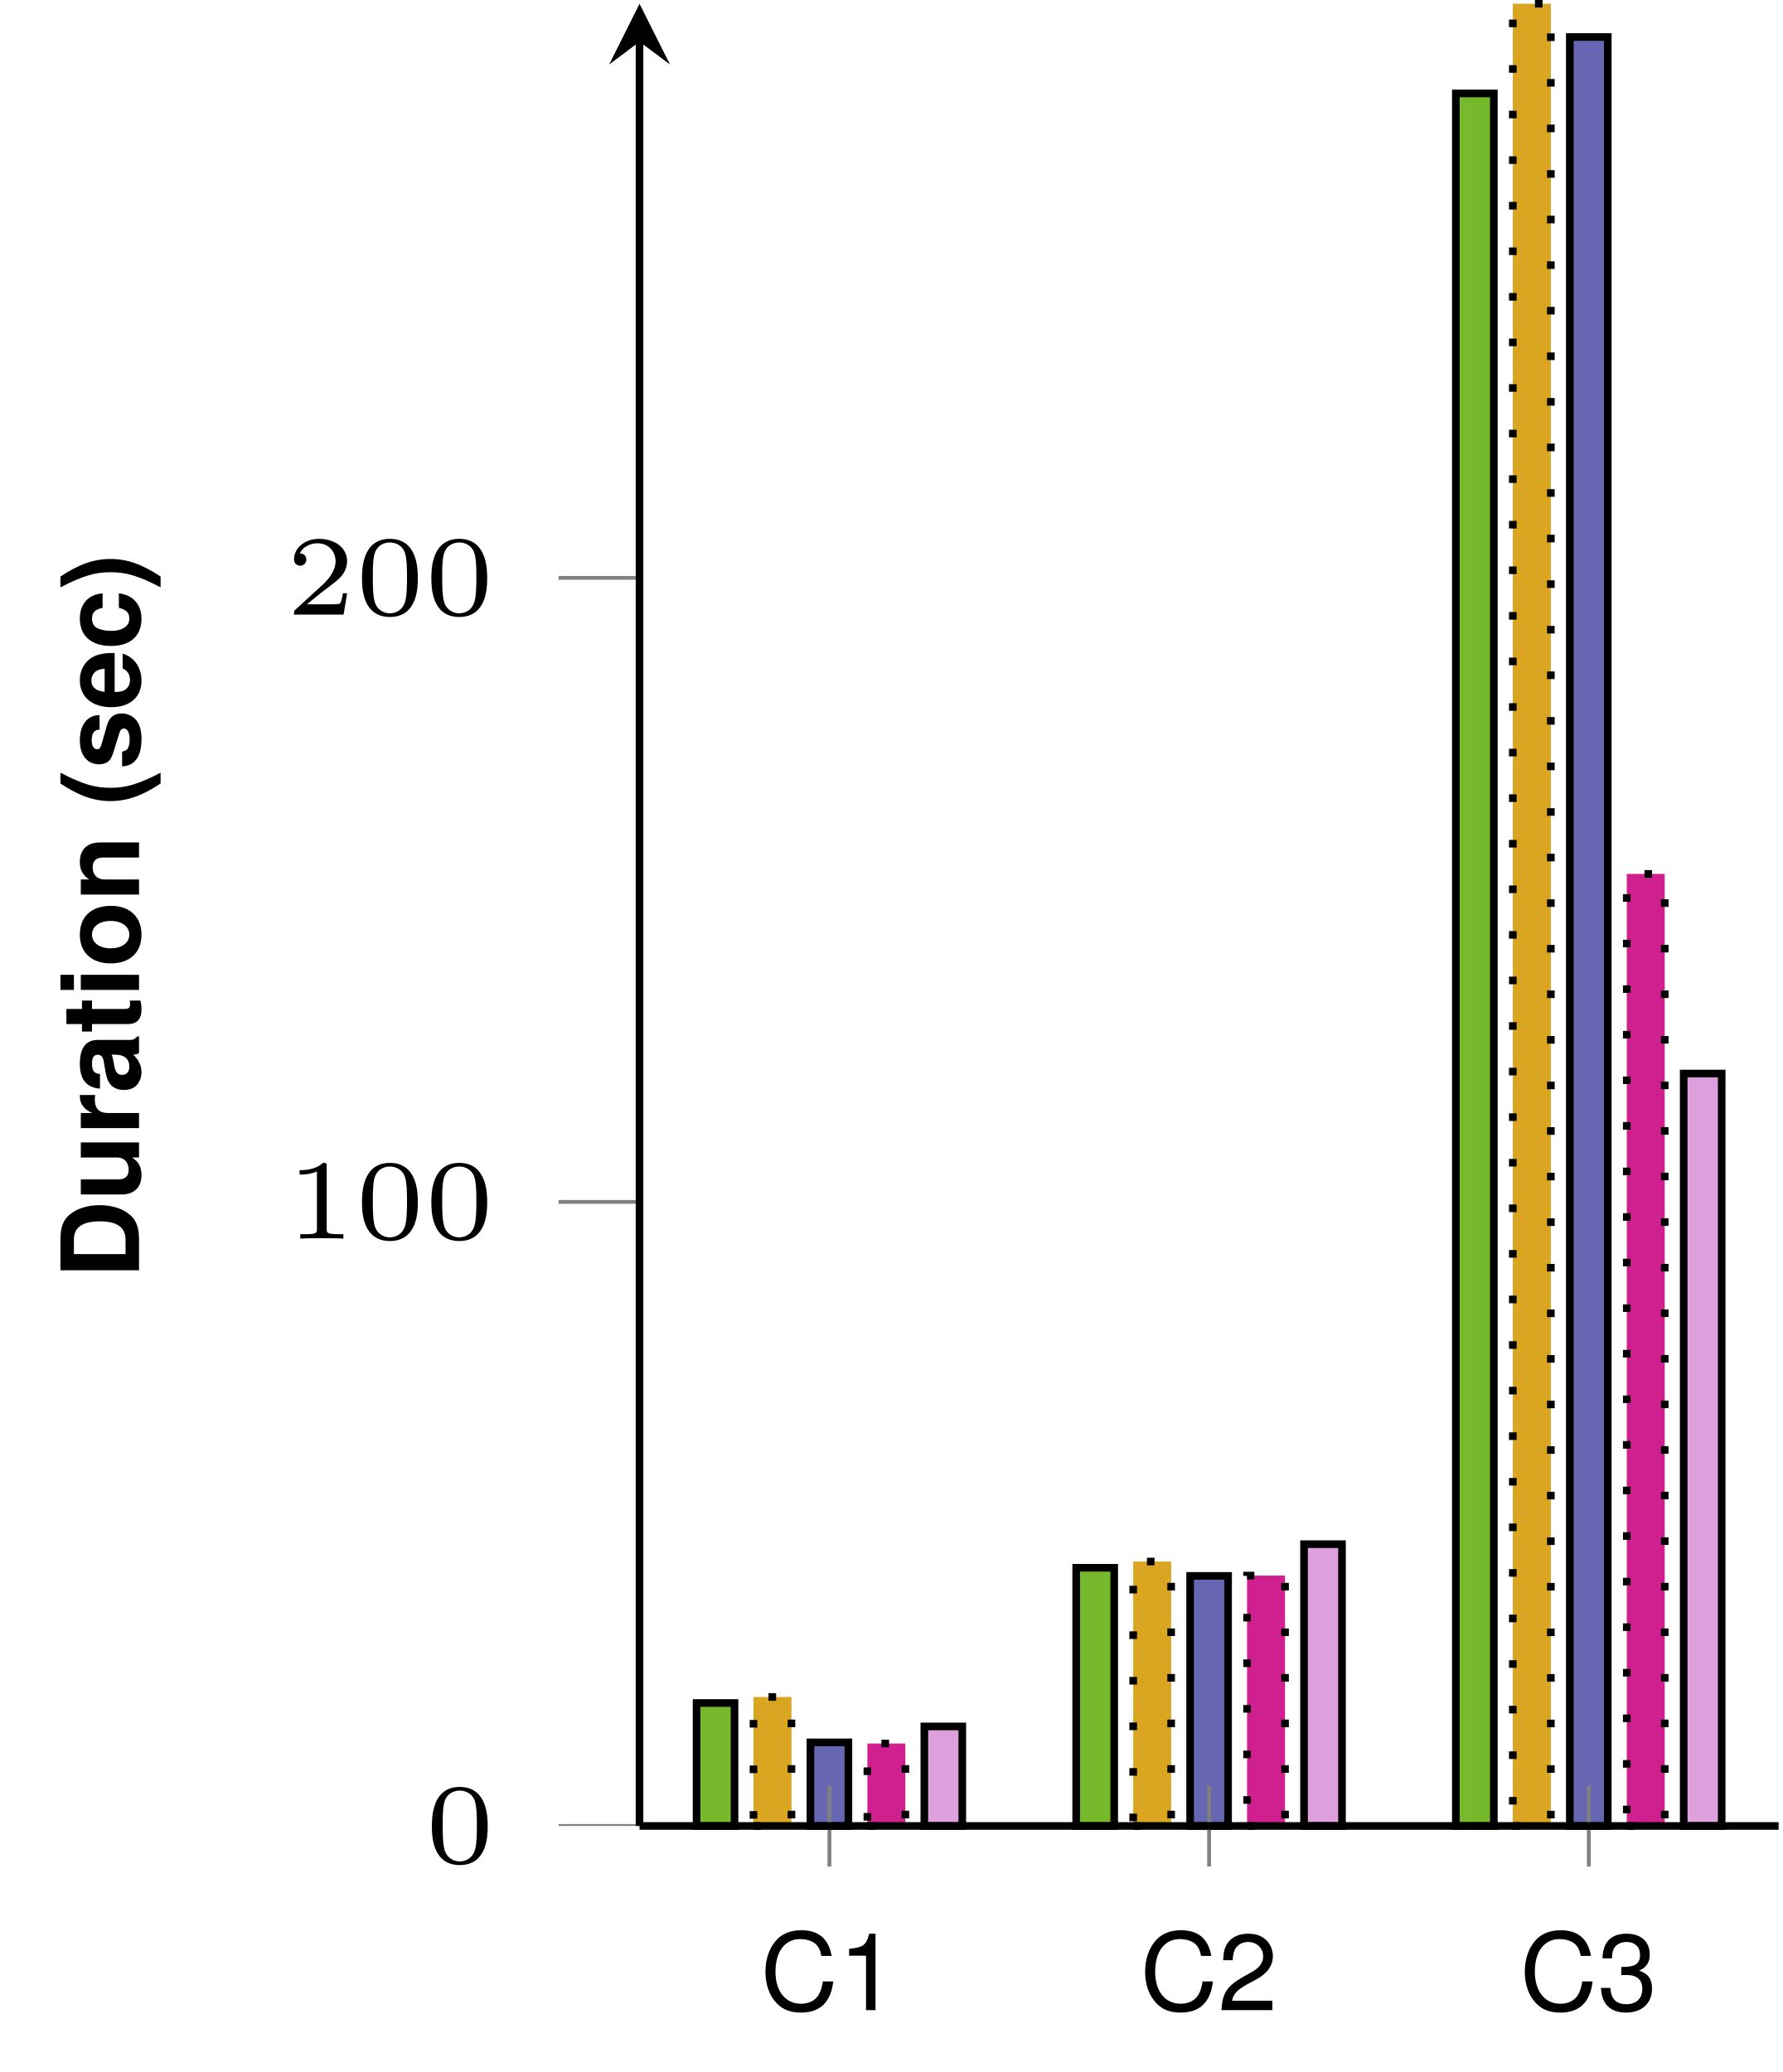
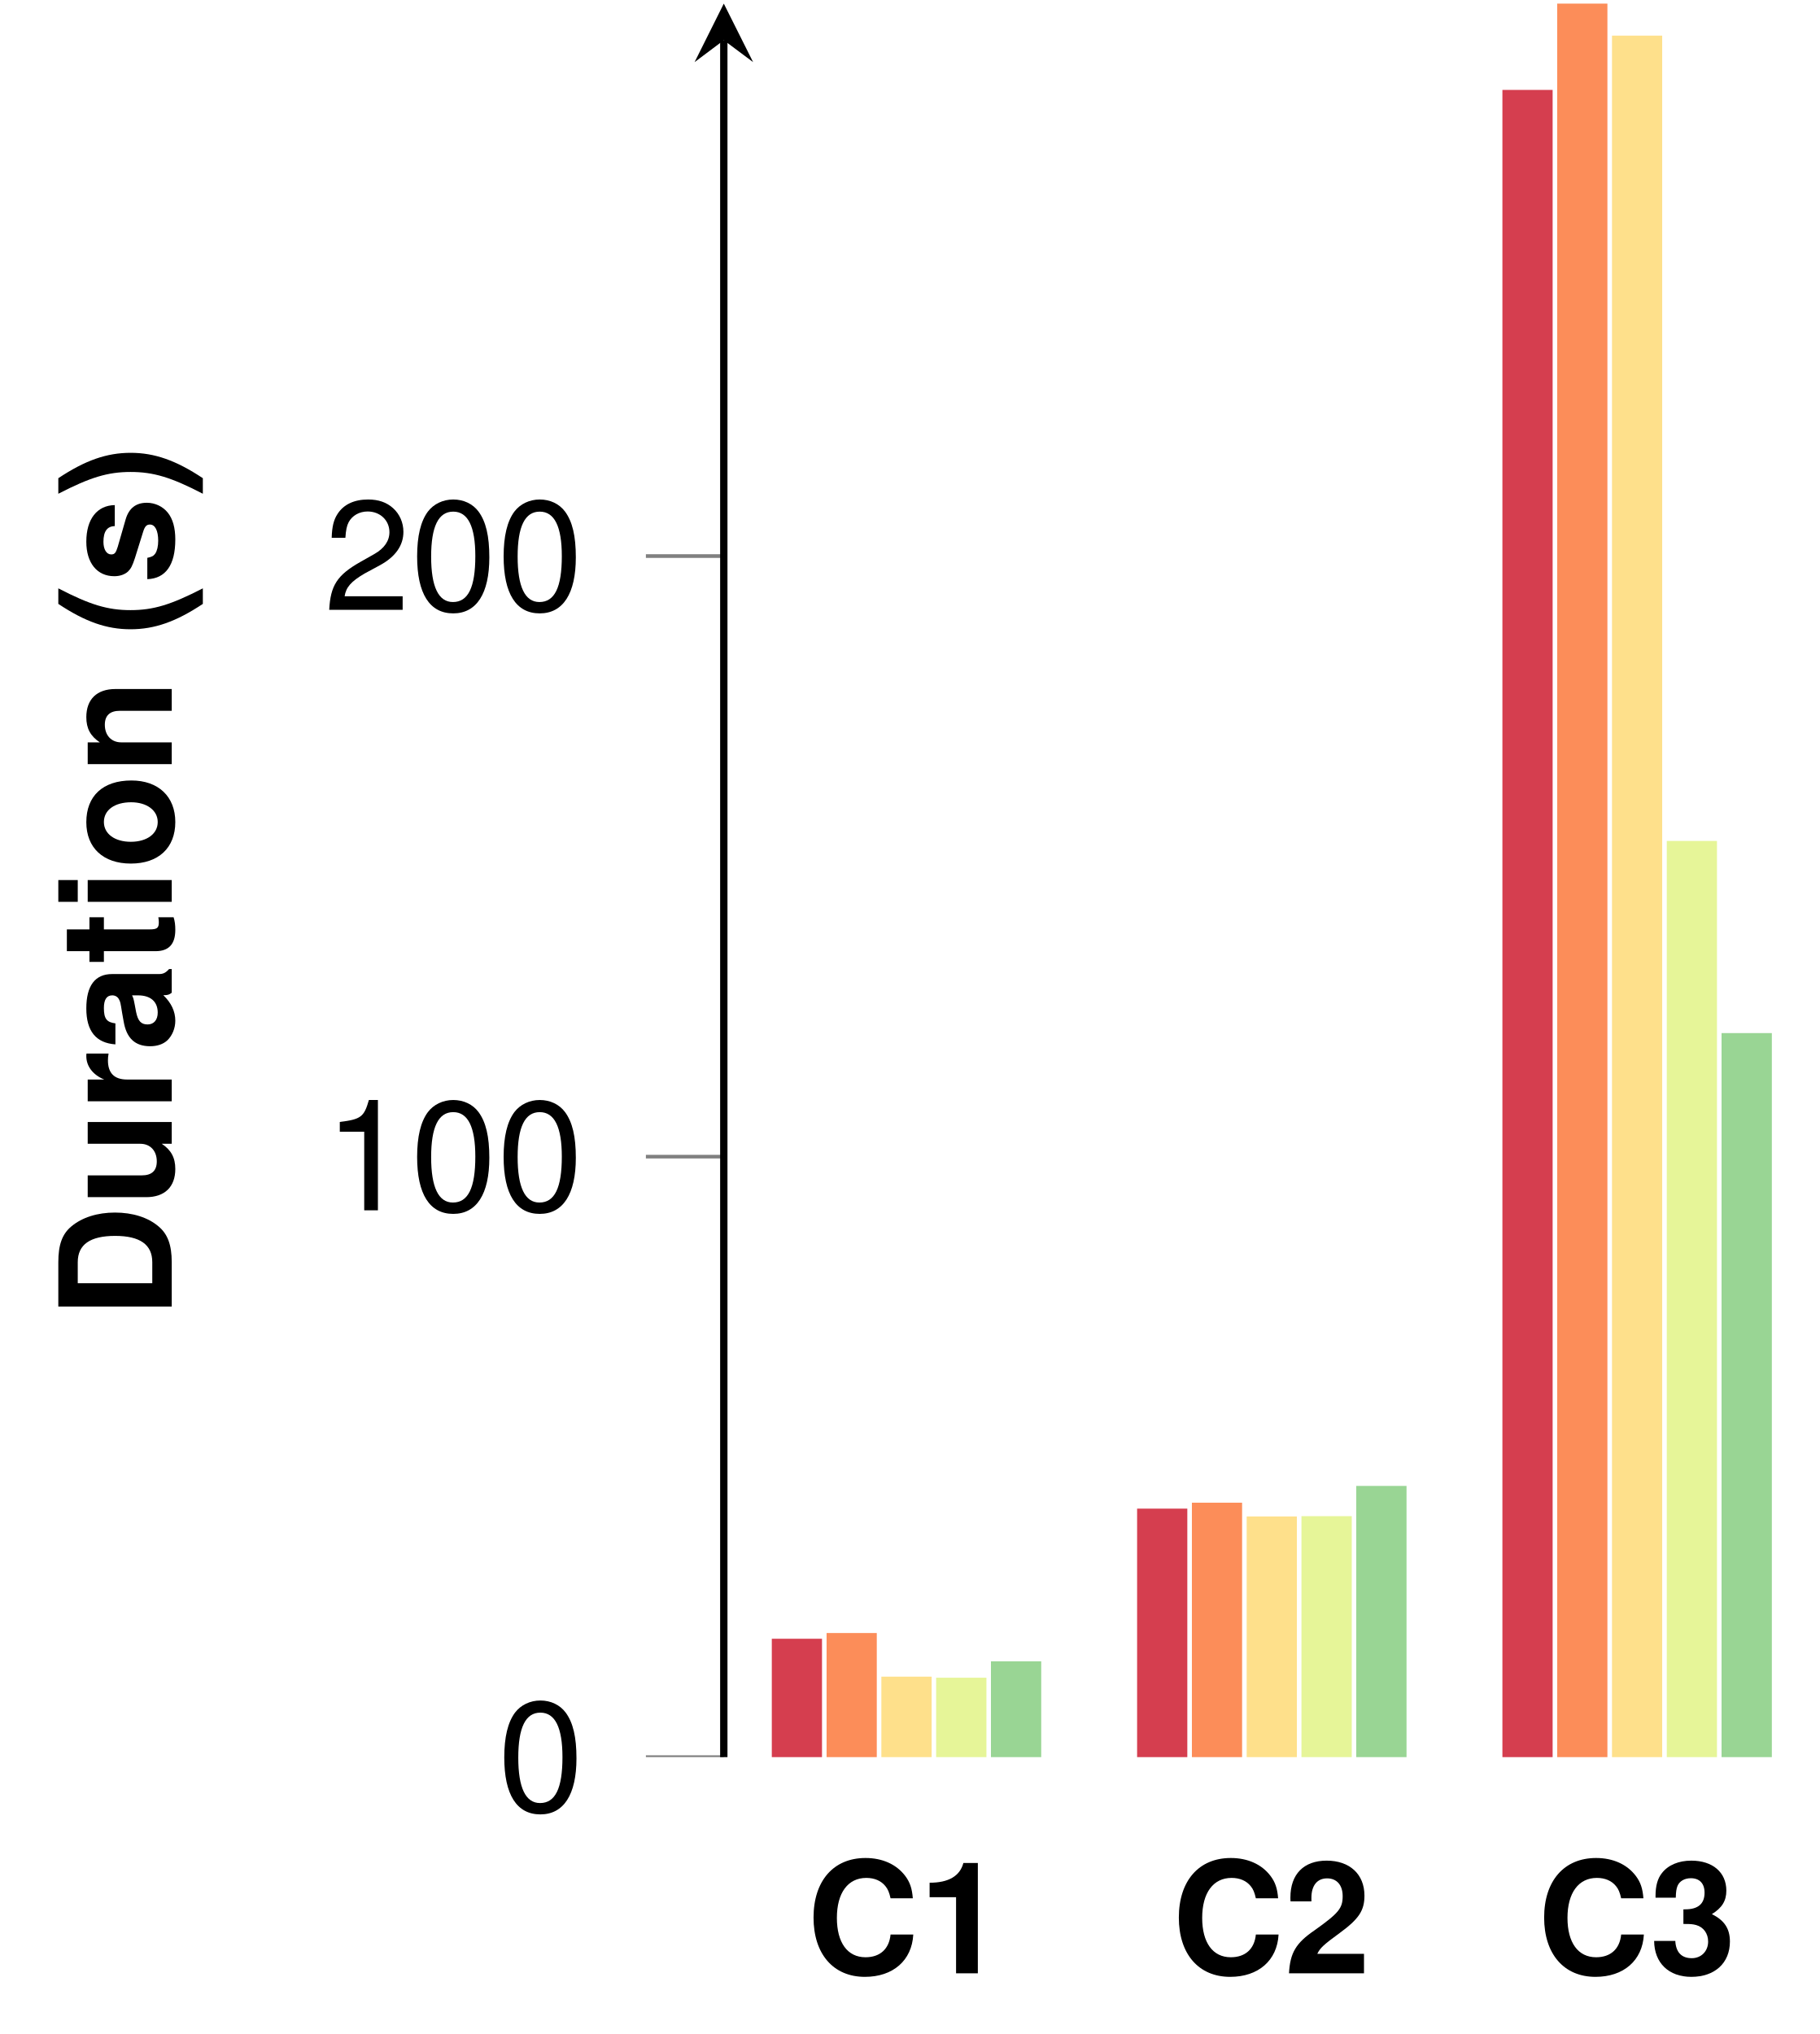
- <svg xmlns="http://www.w3.org/2000/svg" xmlns:xlink="http://www.w3.org/1999/xlink" height="108.752pt" version="1.1" viewBox="0 -108.752 93.539 108.752" width="93.539pt">
+ <svg xmlns="http://www.w3.org/2000/svg" xmlns:xlink="http://www.w3.org/1999/xlink" height="110.943pt" version="1.1" viewBox="0 -110.943 99.258 110.943" width="99.258pt">
  <defs>
-     <clipPath id="clip1">
-       <path d="M33.562 128.816H93.34V-250.285H33.562" />
+     <clipPath id="clip2">
+       <path d="M-102.25 -15.102V-110.746H240.988V-15.102" />
    </clipPath>
-     <clipPath id="clip2">
-       <path d="M-108.168 -12.914V-108.555H235.07V-12.914" />
-     </clipPath>
-     <path d="M1.148 -4.124C0.498 -3.146 0.226 -2.365 0.226 -1.499C0.226 -0.628 0.498 0.153 1.148 1.131H1.714C1.115 -0.034 0.922 -0.668 0.922 -1.499C0.922 -2.325 1.115 -2.97 1.714 -4.124H1.148Z" id="g1-40" />
-     <path d="M0.69 1.131C1.341 0.153 1.612 -0.628 1.612 -1.494C1.612 -2.365 1.341 -3.146 0.69 -4.124H0.124C0.724 -2.959 0.917 -2.325 0.917 -1.494C0.917 -0.668 0.724 -0.023 0.124 1.131H0.69Z" id="g1-41" />
-     <path d="M0.436 0H2.048C2.676 0 3.072 -0.147 3.349 -0.481C3.677 -0.866 3.853 -1.426 3.853 -2.065C3.853 -2.699 3.677 -3.259 3.349 -3.649C3.072 -3.983 2.682 -4.124 2.048 -4.124H0.436V0ZM1.284 -0.707V-3.417H2.048C2.687 -3.417 3.004 -2.97 3.004 -2.059C3.004 -1.154 2.687 -0.707 2.048 -0.707H1.284Z" id="g1-68" />
-     <path d="M2.965 -0.096C2.823 -0.226 2.783 -0.311 2.783 -0.47V-2.167C2.783 -2.789 2.359 -3.106 1.533 -3.106S0.277 -2.755 0.226 -2.048H0.99C1.03 -2.365 1.16 -2.467 1.55 -2.467C1.856 -2.467 2.008 -2.365 2.008 -2.161C2.008 -2.059 1.957 -1.969 1.873 -1.924C1.765 -1.867 1.765 -1.867 1.375 -1.805L1.058 -1.748C0.453 -1.646 0.158 -1.335 0.158 -0.786C0.158 -0.526 0.232 -0.311 0.373 -0.158C0.549 0.023 0.815 0.13 1.086 0.13C1.426 0.13 1.737 -0.017 2.014 -0.306C2.014 -0.147 2.031 -0.091 2.105 0H2.965V-0.096ZM2.008 -1.228C2.008 -0.769 1.782 -0.509 1.38 -0.509C1.115 -0.509 0.95 -0.651 0.95 -0.877C0.95 -1.115 1.075 -1.228 1.403 -1.296L1.675 -1.346C1.884 -1.386 1.918 -1.397 2.008 -1.443V-1.228Z" id="g1-97" />
-     <path d="M2.953 -1.912C2.897 -2.659 2.399 -3.106 1.635 -3.106C0.724 -3.106 0.192 -2.506 0.192 -1.465C0.192 -0.458 0.718 0.13 1.624 0.13C2.365 0.13 2.88 -0.328 2.953 -1.058H2.195C2.093 -0.662 1.935 -0.509 1.629 -0.509C1.228 -0.509 0.984 -0.871 0.984 -1.465C0.984 -1.754 1.041 -2.025 1.137 -2.206C1.228 -2.376 1.403 -2.467 1.629 -2.467C1.952 -2.467 2.105 -2.314 2.195 -1.912H2.953Z" id="g1-99" />
-     <path d="M2.965 -1.279C2.97 -1.346 2.97 -1.375 2.97 -1.414C2.97 -1.72 2.925 -2.003 2.851 -2.218C2.648 -2.772 2.155 -3.106 1.539 -3.106C0.662 -3.106 0.124 -2.472 0.124 -1.448C0.124 -0.47 0.656 0.13 1.522 0.13C2.206 0.13 2.761 -0.26 2.936 -0.86H2.155C2.059 -0.617 1.839 -0.475 1.55 -0.475C1.324 -0.475 1.143 -0.571 1.03 -0.741C0.956 -0.854 0.928 -0.99 0.917 -1.279H2.965ZM0.928 -1.805C0.979 -2.269 1.177 -2.501 1.528 -2.501C1.726 -2.501 1.907 -2.404 2.02 -2.246C2.093 -2.133 2.127 -2.014 2.144 -1.805H0.928Z" id="g1-101" />
-     <path d="M1.171 -3.055H0.379V0H1.171V-3.055ZM1.171 -4.124H0.379V-3.417H1.171V-4.124Z" id="g1-105" />
-     <path d="M0.356 -3.055V0H1.148V-1.833C1.148 -2.195 1.403 -2.433 1.788 -2.433C2.127 -2.433 2.297 -2.246 2.297 -1.884V0H3.089V-2.048C3.089 -2.721 2.716 -3.106 2.065 -3.106C1.652 -3.106 1.375 -2.953 1.148 -2.614V-3.055H0.356Z" id="g1-110" />
-     <path d="M1.703 -3.106C0.769 -3.106 0.198 -2.489 0.198 -1.488C0.198 -0.481 0.769 0.13 1.709 0.13C2.636 0.13 3.219 -0.487 3.219 -1.465C3.219 -2.501 2.659 -3.106 1.703 -3.106ZM1.709 -2.467C2.144 -2.467 2.427 -2.076 2.427 -1.477C2.427 -0.905 2.133 -0.509 1.709 -0.509C1.279 -0.509 0.99 -0.905 0.99 -1.488S1.279 -2.467 1.709 -2.467Z" id="g1-111" />
-     <path d="M0.356 -3.055V0H1.148V-1.624C1.148 -2.088 1.38 -2.32 1.844 -2.32C1.929 -2.32 1.986 -2.314 2.093 -2.297V-3.1C2.048 -3.106 2.02 -3.106 1.997 -3.106C1.635 -3.106 1.318 -2.868 1.148 -2.455V-3.055H0.356Z" id="g1-114" />
-     <path d="M2.857 -2.071C2.846 -2.716 2.348 -3.106 1.528 -3.106C0.752 -3.106 0.272 -2.716 0.272 -2.088C0.272 -1.884 0.334 -1.709 0.441 -1.59C0.549 -1.482 0.645 -1.431 0.939 -1.335L1.884 -1.041C2.082 -0.979 2.15 -0.917 2.15 -0.792C2.15 -0.605 1.929 -0.492 1.561 -0.492C1.358 -0.492 1.194 -0.532 1.092 -0.6C1.007 -0.662 0.973 -0.724 0.939 -0.888H0.164C0.187 -0.221 0.679 0.13 1.607 0.13C2.031 0.13 2.354 0.04 2.58 -0.141S2.942 -0.605 2.942 -0.905C2.942 -1.301 2.744 -1.556 2.342 -1.675L1.341 -1.963C1.12 -2.031 1.064 -2.076 1.064 -2.201C1.064 -2.37 1.245 -2.484 1.522 -2.484C1.901 -2.484 2.088 -2.348 2.093 -2.071H2.857Z" id="g1-115" />
-     <path d="M1.703 -2.993H1.262V-3.813H0.47V-2.993H0.079V-2.467H0.47V-0.588C0.47 -0.107 0.724 0.13 1.245 0.13C1.42 0.13 1.561 0.113 1.703 0.068V-0.487C1.624 -0.475 1.578 -0.47 1.522 -0.47C1.313 -0.47 1.262 -0.532 1.262 -0.803V-2.467H1.703V-2.993Z" id="g1-116" />
-     <path d="M3.061 0V-3.055H2.269V-1.143C2.269 -0.781 2.014 -0.543 1.629 -0.543C1.29 -0.543 1.12 -0.724 1.12 -1.092V-3.055H0.328V-0.928C0.328 -0.255 0.702 0.13 1.352 0.13C1.765 0.13 2.042 -0.023 2.269 -0.362V0H3.061Z" id="g1-117" />
-     <path d="M3.288 -1.907C3.288 -2.343 3.288 -3.975 1.823 -3.975S0.359 -2.343 0.359 -1.907C0.359 -1.476 0.359 0.126 1.823 0.126S3.288 -1.476 3.288 -1.907ZM1.823 -0.066C1.572 -0.066 1.166 -0.185 1.022 -0.681C0.927 -1.028 0.927 -1.614 0.927 -1.985C0.927 -2.385 0.927 -2.845 1.01 -3.168C1.16 -3.706 1.614 -3.784 1.823 -3.784C2.098 -3.784 2.493 -3.652 2.624 -3.198C2.714 -2.881 2.72 -2.445 2.72 -1.985C2.72 -1.602 2.72 -0.998 2.618 -0.664C2.451 -0.143 2.02 -0.066 1.823 -0.066Z" id="g2-48" />
-     <path d="M2.146 -3.796C2.146 -3.975 2.122 -3.975 1.943 -3.975C1.548 -3.593 0.938 -3.593 0.723 -3.593V-3.359C0.879 -3.359 1.273 -3.359 1.632 -3.527V-0.508C1.632 -0.311 1.632 -0.233 1.016 -0.233H0.759V0C1.088 -0.024 1.554 -0.024 1.889 -0.024S2.69 -0.024 3.019 0V-0.233H2.762C2.146 -0.233 2.146 -0.311 2.146 -0.508V-3.796Z" id="g2-49" />
-     <path d="M3.216 -1.118H2.995C2.983 -1.034 2.923 -0.64 2.833 -0.574C2.792 -0.538 2.307 -0.538 2.224 -0.538H1.106L1.871 -1.16C2.074 -1.321 2.606 -1.704 2.792 -1.883C2.971 -2.062 3.216 -2.367 3.216 -2.792C3.216 -3.539 2.54 -3.975 1.739 -3.975C0.968 -3.975 0.43 -3.467 0.43 -2.905C0.43 -2.6 0.687 -2.564 0.753 -2.564C0.903 -2.564 1.076 -2.672 1.076 -2.887C1.076 -3.019 0.998 -3.21 0.735 -3.21C0.873 -3.515 1.237 -3.742 1.65 -3.742C2.277 -3.742 2.612 -3.276 2.612 -2.792C2.612 -2.367 2.331 -1.931 1.913 -1.548L0.496 -0.251C0.436 -0.191 0.43 -0.185 0.43 0H3.031L3.216 -1.118Z" id="g2-50" />
-     <path d="M1.465 -2.857V0H1.963V-4.011H1.635C1.46 -3.394 1.346 -3.31 0.577 -3.213V-2.857H1.465Z" id="g4-49" />
-     <path d="M2.863 -0.492H0.752C0.803 -0.82 0.984 -1.03 1.477 -1.318L2.042 -1.624C2.602 -1.929 2.891 -2.342 2.891 -2.834C2.891 -3.168 2.755 -3.479 2.518 -3.694S1.986 -4.011 1.607 -4.011C1.098 -4.011 0.718 -3.83 0.498 -3.491C0.356 -3.276 0.294 -3.027 0.283 -2.619H0.781C0.798 -2.891 0.832 -3.055 0.9 -3.185C1.03 -3.428 1.29 -3.576 1.59 -3.576C2.042 -3.576 2.382 -3.253 2.382 -2.823C2.382 -2.506 2.195 -2.235 1.839 -2.031L1.318 -1.737C0.481 -1.262 0.238 -0.883 0.192 0H2.863V-0.492Z" id="g4-50" />
-     <path d="M1.25 -1.839H1.313L1.522 -1.844C2.071 -1.844 2.354 -1.595 2.354 -1.115C2.354 -0.611 2.042 -0.311 1.522 -0.311C0.979 -0.311 0.713 -0.583 0.679 -1.165H0.181C0.204 -0.843 0.26 -0.634 0.356 -0.453C0.56 -0.068 0.956 0.13 1.505 0.13C2.331 0.13 2.863 -0.362 2.863 -1.12C2.863 -1.629 2.665 -1.912 2.184 -2.076C2.557 -2.223 2.744 -2.506 2.744 -2.908C2.744 -3.598 2.286 -4.011 1.522 -4.011C0.713 -4.011 0.283 -3.57 0.266 -2.716H0.764C0.769 -2.959 0.792 -3.095 0.854 -3.219C0.967 -3.44 1.216 -3.576 1.528 -3.576C1.969 -3.576 2.235 -3.315 2.235 -2.891C2.235 -2.608 2.133 -2.438 1.912 -2.348C1.776 -2.291 1.601 -2.269 1.25 -2.263V-1.839Z" id="g4-51" />
-     <path d="M3.745 -2.846C3.581 -3.751 3.061 -4.192 2.155 -4.192C1.601 -4.192 1.154 -4.017 0.849 -3.677C0.475 -3.27 0.272 -2.682 0.272 -2.014C0.272 -1.335 0.481 -0.752 0.871 -0.351C1.188 -0.023 1.595 0.13 2.133 0.13C3.14 0.13 3.706 -0.413 3.83 -1.505H3.287C3.242 -1.222 3.185 -1.03 3.1 -0.866C2.931 -0.526 2.58 -0.334 2.139 -0.334C1.318 -0.334 0.798 -0.99 0.798 -2.02C0.798 -3.078 1.296 -3.728 2.093 -3.728C2.427 -3.728 2.738 -3.626 2.908 -3.468C3.061 -3.327 3.146 -3.151 3.208 -2.846H3.745Z" id="g4-67" />
+     <path d="M1.723 -6.186C0.747 -4.718 0.339 -3.547 0.339 -2.249C0.339 -0.942 0.747 0.229 1.723 1.697H2.571C1.672 -0.051 1.383 -1.001 1.383 -2.249C1.383 -3.488 1.672 -4.455 2.571 -6.186H1.723Z" id="g1-40" />
+     <path d="M1.035 1.697C2.011 0.229 2.419 -0.942 2.419 -2.24C2.419 -3.547 2.011 -4.718 1.035 -6.186H0.187C1.086 -4.438 1.375 -3.488 1.375 -2.24C1.375 -1.001 1.086 -0.034 0.187 1.697H1.035Z" id="g1-41" />
+     <path d="M2.02 -4.15V0H3.208V-6.017H2.419C2.232 -5.304 1.612 -4.939 0.577 -4.939V-4.15H2.02Z" id="g1-49" />
+     <path d="M4.345 -1.061H1.799C1.952 -1.383 2.139 -1.553 3.021 -2.198C4.065 -2.962 4.37 -3.42 4.37 -4.235C4.37 -5.397 3.573 -6.144 2.308 -6.144C1.061 -6.144 0.331 -5.406 0.331 -4.133C0.331 -4.082 0.331 -4.014 0.339 -3.921H1.477V-4.116C1.477 -4.786 1.791 -5.177 2.334 -5.177C2.86 -5.177 3.182 -4.812 3.182 -4.209C3.182 -3.547 2.97 -3.284 1.646 -2.342C0.628 -1.646 0.314 -1.112 0.255 0H4.345V-1.061Z" id="g1-50" />
+     <path d="M1.842 -2.69C2.257 -2.69 2.334 -2.682 2.537 -2.631C2.936 -2.52 3.191 -2.172 3.191 -1.731C3.191 -1.205 2.817 -0.823 2.3 -0.823C1.74 -0.823 1.434 -1.146 1.4 -1.765H0.246C0.255 -0.56 1.044 0.195 2.274 0.195C3.556 0.195 4.379 -0.56 4.379 -1.731C4.379 -2.436 4.073 -2.894 3.394 -3.225C3.955 -3.573 4.184 -3.955 4.184 -4.506C4.184 -5.508 3.437 -6.144 2.274 -6.144C1.587 -6.144 1.01 -5.906 0.67 -5.465C0.433 -5.168 0.322 -4.761 0.322 -4.226V-4.124H1.426C1.434 -4.447 1.46 -4.608 1.519 -4.761C1.629 -5.024 1.901 -5.185 2.249 -5.185C2.724 -5.185 2.996 -4.897 2.996 -4.396C2.996 -3.793 2.648 -3.488 1.943 -3.488H1.842V-2.69Z" id="g1-51" />
+     <path d="M5.788 -4.09C5.745 -4.625 5.635 -4.964 5.372 -5.312C4.897 -5.94 4.133 -6.288 3.208 -6.288C1.46 -6.288 0.373 -5.041 0.373 -3.038C0.373 -1.052 1.451 0.195 3.174 0.195C4.71 0.195 5.737 -0.696 5.813 -2.113H4.574C4.498 -1.324 3.997 -0.874 3.208 -0.874C2.223 -0.874 1.646 -1.672 1.646 -3.021C1.646 -4.387 2.249 -5.202 3.25 -5.202C3.692 -5.202 4.056 -5.049 4.294 -4.752C4.43 -4.583 4.498 -4.421 4.574 -4.09H5.788Z" id="g1-67" />
+     <path d="M0.653 0H3.072C4.014 0 4.608 -0.221 5.024 -0.721C5.516 -1.298 5.779 -2.139 5.779 -3.097C5.779 -4.048 5.516 -4.888 5.024 -5.474C4.608 -5.974 4.022 -6.186 3.072 -6.186H0.653V0ZM1.926 -1.061V-5.126H3.072C4.031 -5.126 4.506 -4.455 4.506 -3.089C4.506 -1.731 4.031 -1.061 3.072 -1.061H1.926Z" id="g1-68" />
+     <path d="M4.447 -0.144C4.235 -0.339 4.175 -0.467 4.175 -0.704V-3.25C4.175 -4.184 3.539 -4.659 2.3 -4.659S0.416 -4.133 0.339 -3.072H1.485C1.544 -3.547 1.74 -3.7 2.325 -3.7C2.783 -3.7 3.013 -3.547 3.013 -3.242C3.013 -3.089 2.936 -2.953 2.809 -2.885C2.648 -2.8 2.648 -2.8 2.062 -2.707L1.587 -2.622C0.679 -2.469 0.238 -2.003 0.238 -1.18C0.238 -0.789 0.348 -0.467 0.56 -0.238C0.823 0.034 1.222 0.195 1.629 0.195C2.139 0.195 2.605 -0.025 3.021 -0.458C3.021 -0.221 3.047 -0.136 3.157 0H4.447V-0.144ZM3.013 -1.842C3.013 -1.154 2.673 -0.764 2.071 -0.764C1.672 -0.764 1.426 -0.976 1.426 -1.315C1.426 -1.672 1.612 -1.842 2.105 -1.943L2.512 -2.02C2.826 -2.079 2.877 -2.096 3.013 -2.164V-1.842Z" id="g1-97" />
+     <path d="M1.757 -4.583H0.569V0H1.757V-4.583ZM1.757 -6.186H0.569V-5.126H1.757V-6.186Z" id="g1-105" />
+     <path d="M0.535 -4.583V0H1.723V-2.75C1.723 -3.293 2.105 -3.649 2.682 -3.649C3.191 -3.649 3.445 -3.369 3.445 -2.826V0H4.633V-3.072C4.633 -4.082 4.073 -4.659 3.097 -4.659C2.478 -4.659 2.062 -4.43 1.723 -3.921V-4.583H0.535Z" id="g1-110" />
+     <path d="M2.554 -4.659C1.154 -4.659 0.297 -3.734 0.297 -2.232C0.297 -0.721 1.154 0.195 2.563 0.195C3.955 0.195 4.829 -0.73 4.829 -2.198C4.829 -3.751 3.989 -4.659 2.554 -4.659ZM2.563 -3.7C3.216 -3.7 3.641 -3.114 3.641 -2.215C3.641 -1.358 3.199 -0.764 2.563 -0.764C1.918 -0.764 1.485 -1.358 1.485 -2.232S1.918 -3.7 2.563 -3.7Z" id="g1-111" />
+     <path d="M0.535 -4.583V0H1.723V-2.436C1.723 -3.131 2.071 -3.479 2.767 -3.479C2.894 -3.479 2.979 -3.471 3.14 -3.445V-4.65C3.072 -4.659 3.03 -4.659 2.996 -4.659C2.453 -4.659 1.977 -4.303 1.723 -3.683V-4.583H0.535Z" id="g1-114" />
+     <path d="M4.286 -3.106C4.269 -4.073 3.522 -4.659 2.291 -4.659C1.129 -4.659 0.407 -4.073 0.407 -3.131C0.407 -2.826 0.501 -2.563 0.662 -2.385C0.823 -2.223 0.967 -2.147 1.409 -2.003L2.826 -1.561C3.123 -1.468 3.225 -1.375 3.225 -1.188C3.225 -0.908 2.894 -0.738 2.342 -0.738C2.037 -0.738 1.791 -0.798 1.638 -0.9C1.511 -0.993 1.46 -1.086 1.409 -1.332H0.246C0.28 -0.331 1.018 0.195 2.41 0.195C3.047 0.195 3.53 0.059 3.87 -0.212S4.413 -0.908 4.413 -1.358C4.413 -1.952 4.116 -2.334 3.513 -2.512L2.011 -2.945C1.68 -3.047 1.595 -3.114 1.595 -3.301C1.595 -3.556 1.867 -3.725 2.283 -3.725C2.851 -3.725 3.131 -3.522 3.14 -3.106H4.286Z" id="g1-115" />
+     <path d="M2.554 -4.489H1.892V-5.72H0.704V-4.489H0.119V-3.7H0.704V-0.883C0.704 -0.161 1.086 0.195 1.867 0.195C2.13 0.195 2.342 0.17 2.554 0.102V-0.73C2.436 -0.713 2.368 -0.704 2.283 -0.704C1.969 -0.704 1.892 -0.798 1.892 -1.205V-3.7H2.554V-4.489Z" id="g1-116" />
+     <path d="M4.591 0V-4.583H3.403V-1.714C3.403 -1.171 3.021 -0.815 2.444 -0.815C1.935 -0.815 1.68 -1.086 1.68 -1.638V-4.583H0.492V-1.392C0.492 -0.382 1.052 0.195 2.028 0.195C2.648 0.195 3.064 -0.034 3.403 -0.543V0H4.591Z" id="g1-117" />
+     <path d="M2.334 -6.017C1.774 -6.017 1.264 -5.771 0.95 -5.355C0.56 -4.829 0.365 -4.022 0.365 -2.911C0.365 -0.883 1.044 0.195 2.334 0.195C3.607 0.195 4.303 -0.883 4.303 -2.86C4.303 -4.031 4.116 -4.812 3.717 -5.355C3.403 -5.779 2.902 -6.017 2.334 -6.017ZM2.334 -5.355C3.14 -5.355 3.539 -4.54 3.539 -2.928C3.539 -1.222 3.148 -0.424 2.317 -0.424C1.528 -0.424 1.129 -1.256 1.129 -2.902S1.528 -5.355 2.334 -5.355Z" id="g3-48" />
+     <path d="M2.198 -4.286V0H2.945V-6.017H2.453C2.189 -5.092 2.02 -4.964 0.866 -4.82V-4.286H2.198Z" id="g3-49" />
+     <path d="M4.294 -0.738H1.129C1.205 -1.23 1.477 -1.544 2.215 -1.977L3.064 -2.436C3.904 -2.894 4.336 -3.513 4.336 -4.252C4.336 -4.752 4.133 -5.219 3.776 -5.541S2.979 -6.017 2.41 -6.017C1.646 -6.017 1.078 -5.745 0.747 -5.236C0.535 -4.914 0.441 -4.54 0.424 -3.929H1.171C1.197 -4.336 1.247 -4.583 1.349 -4.778C1.544 -5.143 1.935 -5.363 2.385 -5.363C3.064 -5.363 3.573 -4.88 3.573 -4.235C3.573 -3.759 3.293 -3.352 2.758 -3.047L1.977 -2.605C0.721 -1.892 0.356 -1.324 0.289 0H4.294V-0.738Z" id="g3-50" />
  </defs>
  <g id="page1">
-     <path d="M36.555 -12.914H38.547V-19.367H36.555ZM56.477 -12.914H58.473V-26.465H56.477ZM76.402 -12.914H78.395V-103.848H76.402Z" fill="#76b92d" />
-     <path d="M36.555 -12.914H38.547V-19.367H36.555ZM56.477 -12.914H58.473V-26.465H56.477ZM76.402 -12.914H78.395V-103.848H76.402Z" fill="none" stroke="#000000" stroke-miterlimit="10.037" stroke-width="0.4" />
-     <path d="M39.543 -12.914H41.535V-19.684H39.543ZM59.469 -12.914H61.461V-26.793H59.469ZM79.391 -12.914H81.387V-108.555H79.391Z" fill="#daa520" />
-     <path d="M39.543 -12.914H41.535V-19.684H39.543ZM59.469 -12.914H61.461V-26.793H59.469ZM79.391 -12.914H81.387V-108.555H79.391Z" fill="none" stroke="#000000" stroke-dasharray="0.399,1.993" stroke-miterlimit="10.037" stroke-width="0.4" />
-     <path d="M42.531 -12.914H44.523V-17.301H42.531ZM62.457 -12.914H64.449V-26.039H62.457ZM82.383 -12.914H84.375V-106.809H82.383Z" fill="#6666b3" />
-     <path d="M42.531 -12.914H44.523V-17.301H42.531ZM62.457 -12.914H64.449V-26.039H62.457ZM82.383 -12.914H84.375V-106.809H82.383Z" fill="none" stroke="#000000" stroke-miterlimit="10.037" stroke-width="0.4" />
-     <path d="M45.52 -12.914H47.512V-17.242H45.52ZM65.445 -12.914H67.438V-26.055H65.445ZM85.371 -12.914H87.363V-62.883H85.371Z" fill="#d02090" />
-     <path d="M45.52 -12.914H47.512V-17.242H45.52ZM65.445 -12.914H67.438V-26.055H65.445ZM85.371 -12.914H87.363V-62.883H85.371Z" fill="none" stroke="#000000" stroke-dasharray="0.399,1.993" stroke-miterlimit="10.037" stroke-width="0.4" />
-     <path d="M48.508 -12.914H50.5V-18.137H48.508ZM68.434 -12.914H70.426V-27.703H68.434ZM88.359 -12.914H90.352V-52.406H88.359Z" fill="#dda0dd" />
-     <path d="M48.508 -12.914H50.5V-18.137H48.508ZM68.434 -12.914H70.426V-27.703H68.434ZM88.359 -12.914H90.352V-52.406H88.359Z" fill="none" stroke="#000000" stroke-miterlimit="10.037" stroke-width="0.4" />
-     <path clip-path="url(#clip1)" d="M43.527 -10.785V-15.039M63.453 -10.785V-15.039M83.379 -10.785V-15.039" fill="none" stroke="#808080" stroke-miterlimit="10.037" stroke-width="0.2" />
-     <path clip-path="url(#clip2)" d="M29.312 -12.914H33.562M29.312 -45.668H33.562M29.312 -78.422H33.562" fill="none" stroke="#808080" stroke-miterlimit="10.037" stroke-width="0.2" />
-     <path d="M33.562 -12.914H93.34" fill="none" stroke="#000000" stroke-miterlimit="10.037" stroke-width="0.4" />
-     <path d="M33.562 -12.914V-106.562" fill="none" stroke="#000000" stroke-miterlimit="10.037" stroke-width="0.4" />
-     <path d="M33.562 -108.554L31.969 -105.367L33.562 -106.562L35.16 -105.367" />
-     <g transform="matrix(1 0 0 1 -37.1939 22.5778)">
-       <use x="77.092" xlink:href="#g4-67" y="-25.826" />
-       <use x="81.177" xlink:href="#g4-49" y="-25.826" />
+     <path d="M42.098 -15.102H44.836V-21.559H42.098ZM62.023 -15.102H64.762V-28.656H62.023ZM81.949 -15.102H84.688V-106.039H81.949Z" fill="#d53e4f" />
+     <path d="M45.086 -15.102H47.824V-21.871H45.086ZM65.012 -15.102H67.75V-28.98H65.012ZM84.938 -15.102H87.676V-110.746H84.938Z" fill="#fc8d59" />
+     <path d="M48.074 -15.102H50.816V-19.492H48.074ZM68 -15.102H70.738V-28.23H68ZM87.926 -15.102H90.664V-109H87.926Z" fill="#fee08b" />
+     <path d="M51.062 -15.102H53.805V-19.434H51.062ZM70.988 -15.102H73.731V-28.246H70.988ZM90.914 -15.102H93.652V-65.074H90.914Z" fill="#e6f598" />
+     <path d="M54.051 -15.102H56.793V-20.328H54.051ZM73.977 -15.102H76.719V-29.895H73.977ZM93.902 -15.102H96.645V-54.594H93.902Z" fill="#99d594" />
+     <path clip-path="url(#clip2)" d="M35.23 -15.102H39.48M35.23 -47.855H39.48M35.23 -80.613H39.48" fill="none" stroke="#808080" stroke-miterlimit="10.037" stroke-width="0.2" />
+     <path d="M39.48 -15.102V-108.75" fill="none" stroke="#000000" stroke-miterlimit="10.037" stroke-width="0.4" />
+     <path d="M39.48 -110.746L37.887 -107.555L39.48 -108.75L41.078 -107.555" />
+     <g transform="matrix(1 0 0 1 -44.9264 26.895)">
+       <use x="88.928" xlink:href="#g1-67" y="-30.207" />
+       <use x="95.055" xlink:href="#g1-49" y="-30.207" />
    </g>
-     <g transform="matrix(1 0 0 1 -17.2687 22.5778)">
-       <use x="77.092" xlink:href="#g4-67" y="-25.826" />
-       <use x="81.177" xlink:href="#g4-50" y="-25.826" />
+     <g transform="matrix(1 0 0 1 -25.0012 26.895)">
+       <use x="88.928" xlink:href="#g1-67" y="-30.207" />
+       <use x="95.055" xlink:href="#g1-50" y="-30.207" />
    </g>
-     <g transform="matrix(1 0 0 1 2.6565 22.5778)">
-       <use x="77.092" xlink:href="#g4-67" y="-25.826" />
-       <use x="81.177" xlink:href="#g4-51" y="-25.826" />
+     <g transform="matrix(1 0 0 1 -5.076 26.895)">
+       <use x="88.928" xlink:href="#g1-67" y="-30.207" />
+       <use x="95.055" xlink:href="#g1-51" y="-30.207" />
    </g>
-     <g transform="matrix(1 0 0 1 -54.7863 14.8391)">
-       <use x="77.092" xlink:href="#g2-48" y="-25.826" />
+     <g transform="matrix(1 0 0 1 -61.7876 18.0338)">
+       <use x="88.928" xlink:href="#g3-48" y="-30.207" />
    </g>
-     <g transform="matrix(1 0 0 1 -62.0922 -17.9151)">
-       <use x="77.092" xlink:href="#g2-49" y="-25.826" />
-       <use x="80.731" xlink:href="#g2-48" y="-25.826" />
-       <use x="84.371" xlink:href="#g2-48" y="-25.826" />
+     <g transform="matrix(1 0 0 1 -71.2596 -14.7204)">
+       <use x="88.928" xlink:href="#g3-49" y="-30.207" />
+       <use x="93.647" xlink:href="#g3-48" y="-30.207" />
+       <use x="98.365" xlink:href="#g3-48" y="-30.207" />
    </g>
-     <g transform="matrix(1 0 0 1 -62.0922 -50.6692)">
-       <use x="77.092" xlink:href="#g2-50" y="-25.826" />
-       <use x="80.731" xlink:href="#g2-48" y="-25.826" />
-       <use x="84.371" xlink:href="#g2-48" y="-25.826" />
+     <g transform="matrix(1 0 0 1 -71.2596 -47.4746)">
+       <use x="88.928" xlink:href="#g3-50" y="-30.207" />
+       <use x="93.647" xlink:href="#g3-48" y="-30.207" />
+       <use x="98.365" xlink:href="#g3-48" y="-30.207" />
    </g>
-     <g transform="matrix(0 -1 1 0 33.1219 35.4477)">
-       <use x="77.092" xlink:href="#g1-68" y="-25.826" />
-       <use x="81.177" xlink:href="#g1-117" y="-25.826" />
-       <use x="84.633" xlink:href="#g1-114" y="-25.826" />
-       <use x="86.834" xlink:href="#g1-97" y="-25.826" />
-       <use x="89.98" xlink:href="#g1-116" y="-25.826" />
-       <use x="91.864" xlink:href="#g1-105" y="-25.826" />
-       <use x="93.436" xlink:href="#g1-111" y="-25.826" />
-       <use x="96.893" xlink:href="#g1-110" y="-25.826" />
-       <use x="101.928" xlink:href="#g1-40" y="-25.826" />
-       <use x="103.812" xlink:href="#g1-115" y="-25.826" />
-       <use x="106.958" xlink:href="#g1-101" y="-25.826" />
-       <use x="110.103" xlink:href="#g1-99" y="-25.826" />
-       <use x="113.249" xlink:href="#g1-41" y="-25.826" />
+     <g transform="matrix(0 -1 1 0 39.574 49.9019)">
+       <use x="88.928" xlink:href="#g1-68" y="-30.207" />
+       <use x="95.055" xlink:href="#g1-117" y="-30.207" />
+       <use x="100.24" xlink:href="#g1-114" y="-30.207" />
+       <use x="103.541" xlink:href="#g1-97" y="-30.207" />
+       <use x="108.26" xlink:href="#g1-116" y="-30.207" />
+       <use x="111.086" xlink:href="#g1-105" y="-30.207" />
+       <use x="113.445" xlink:href="#g1-111" y="-30.207" />
+       <use x="118.63" xlink:href="#g1-110" y="-30.207" />
+       <use x="126.183" xlink:href="#g1-40" y="-30.207" />
+       <use x="129.009" xlink:href="#g1-115" y="-30.207" />
+       <use x="133.727" xlink:href="#g1-41" y="-30.207" />
    </g>
  </g>
</svg>
